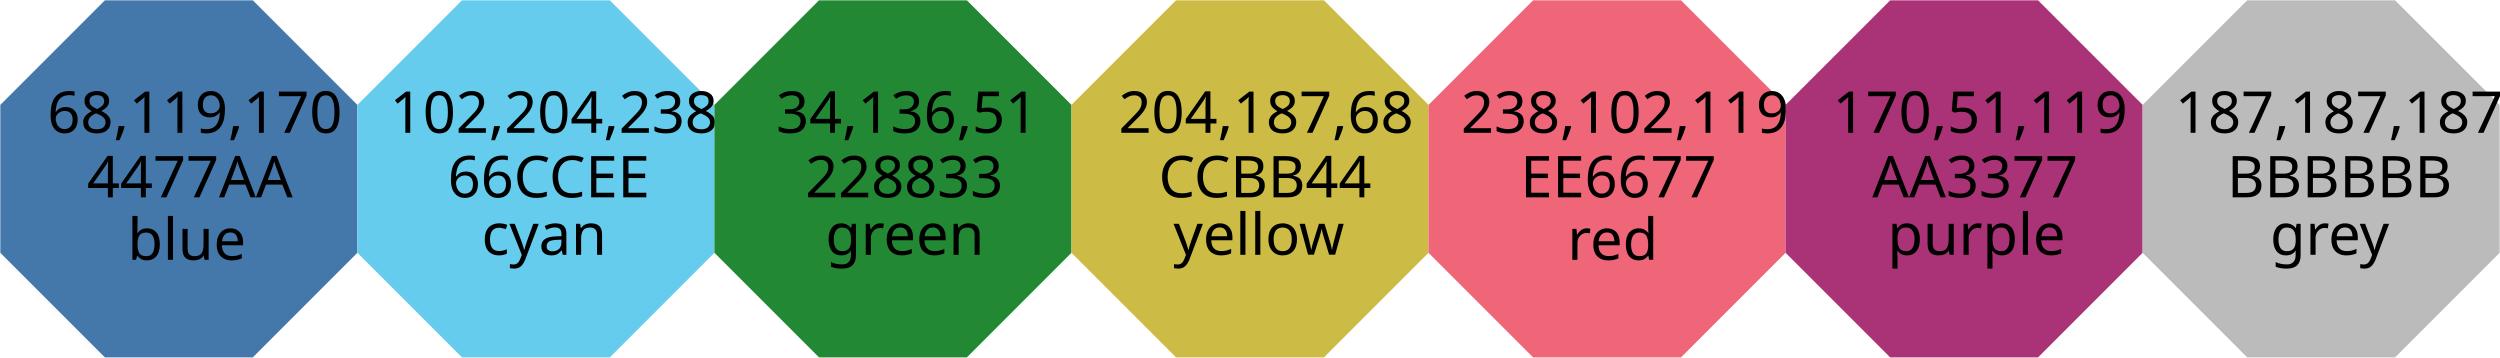
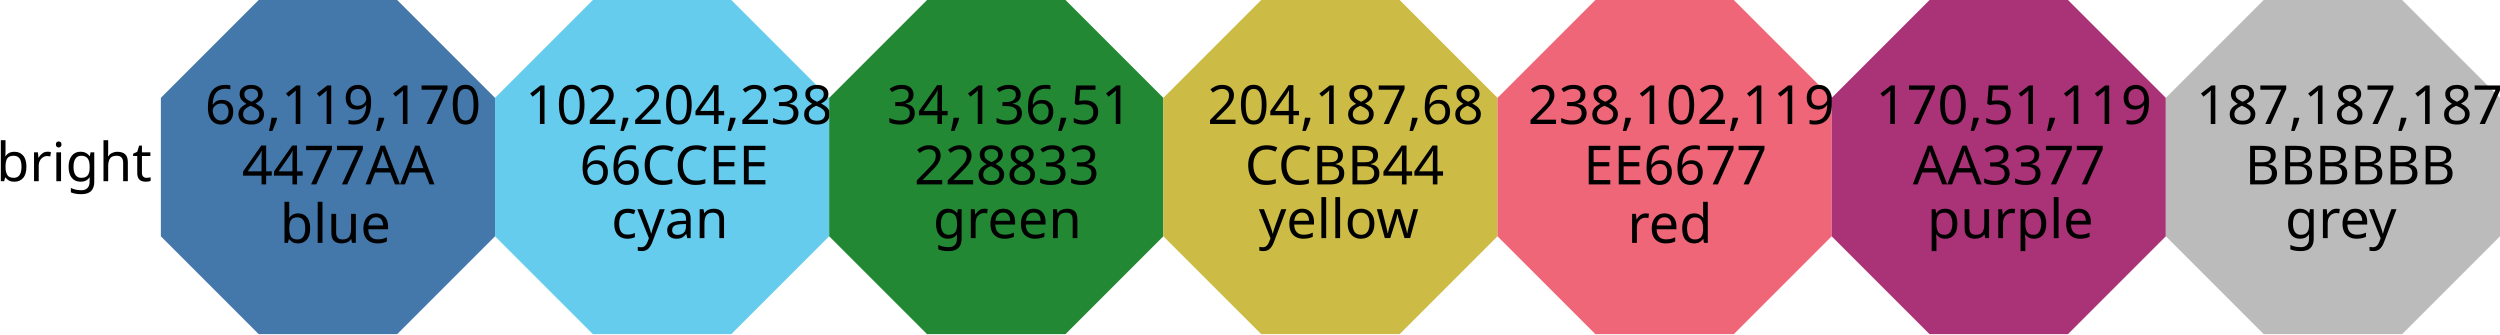
- <svg xmlns="http://www.w3.org/2000/svg" version="1.1" id="svg1" width="498.444" height="71.315" viewBox="0 0 498.444 71.315">
+ <svg xmlns="http://www.w3.org/2000/svg" version="1.1" id="svg1" width="532.584" height="71.187" viewBox="0 0 532.584 71.187">
  <defs id="defs1">
    <clipPath clipPathUnits="userSpaceOnUse" id="clipPath26864">
      <path d="M 0,0 H 3920 V 579.09 H 0 Z" transform="translate(2.6072628e-4,-2.6072628e-5)" id="path26864" />
    </clipPath>
    <clipPath clipPathUnits="userSpaceOnUse" id="clipPath26865">
      <path d="M 0,0 H 3920 V 579.09 H 0 Z" transform="translate(2.6072628e-4,-2.6072628e-5)" id="path26865" />
    </clipPath>
    <clipPath clipPathUnits="userSpaceOnUse" id="clipPath26873">
      <path d="M 0,0 H 3920 V 579.09 H 0 Z" transform="translate(2.6072628e-4,-2.6072628e-5)" id="path26873" />
    </clipPath>
    <clipPath clipPathUnits="userSpaceOnUse" id="clipPath26874">
      <path d="M 0,0 H 3920 V 579.09 H 0 Z" transform="translate(2.6072628e-4,-2.6072628e-5)" id="path26874" />
    </clipPath>
    <clipPath clipPathUnits="userSpaceOnUse" id="clipPath26882">
      <path d="M 0,0 H 3920 V 579.09 H 0 Z" transform="translate(2.6072628e-4,-2.6072628e-5)" id="path26882" />
    </clipPath>
    <clipPath clipPathUnits="userSpaceOnUse" id="clipPath26883">
      <path d="M 0,0 H 3920 V 579.09 H 0 Z" transform="translate(2.6072628e-4,-2.6072628e-5)" id="path26883" />
    </clipPath>
    <clipPath clipPathUnits="userSpaceOnUse" id="clipPath26891">
      <path d="M 0,0 H 3920 V 579.09 H 0 Z" transform="translate(2.6072628e-4,-2.6072628e-5)" id="path26891" />
    </clipPath>
    <clipPath clipPathUnits="userSpaceOnUse" id="clipPath26892">
      <path d="M 0,0 H 3920 V 579.09 H 0 Z" transform="translate(2.6072628e-4,-2.6072628e-5)" id="path26892" />
    </clipPath>
    <clipPath clipPathUnits="userSpaceOnUse" id="clipPath26900">
      <path d="M 0,0 H 3920 V 579.09 H 0 Z" transform="translate(2.6072628e-4,-2.6072628e-5)" id="path26900" />
    </clipPath>
    <clipPath clipPathUnits="userSpaceOnUse" id="clipPath26901">
      <path d="M 0,0 H 3920 V 579.09 H 0 Z" transform="translate(2.6072628e-4,-2.6072628e-5)" id="path26901" />
    </clipPath>
    <clipPath clipPathUnits="userSpaceOnUse" id="clipPath26909">
      <path d="M 0,0 H 3920 V 579.09 H 0 Z" transform="translate(2.6072628e-4,-2.6072628e-5)" id="path26909" />
    </clipPath>
    <clipPath clipPathUnits="userSpaceOnUse" id="clipPath26910">
      <path d="M 0,0 H 3920 V 579.09 H 0 Z" transform="translate(2.6072628e-4,-2.6072628e-5)" id="path26910" />
    </clipPath>
    <clipPath clipPathUnits="userSpaceOnUse" id="clipPath26918">
      <path d="M 0,0 H 3920 V 579.09 H 0 Z" transform="translate(2.6072628e-4,-2.6072628e-5)" id="path26918" />
    </clipPath>
    <clipPath clipPathUnits="userSpaceOnUse" id="clipPath26919">
      <path d="M 0,0 H 3920 V 579.09 H 0 Z" transform="translate(2.6072628e-4,-2.6072628e-5)" id="path26919" />
    </clipPath>
  </defs>
-   <g id="g14">
+   <g id="g14" transform="translate(34.20526,-0.06392025)">
    <path d="M 567.949,404.871 404.871,567.949 H 174.219 L 11.141,404.871 V 174.219 L 174.219,11.141 H 404.871 L 567.949,174.219" style="fill:#4477aa;fill-opacity:1;fill-rule:nonzero;stroke:none" transform="matrix(0.127848,0,0,-0.127848,-1.3614,72.67506)" clip-path="none" id="path26927" />
    <text xml:space="preserve" transform="matrix(1.27848,0,0,1.27848,9.4483,26.47693)" clip-path="none" id="text26928">
      <tspan style="font-variant:normal;font-weight:normal;font-size:9px;font-family:Carlito;writing-mode:lr-tb;fill:#000000;fill-opacity:1;fill-rule:nonzero;stroke:none" x="0" y="0" id="tspan26928">68,119,170</tspan>
    </text>
    <text xml:space="preserve" transform="matrix(1.27848,0,0,1.27848,17.3379,39.34023)" clip-path="none" id="text26929">
      <tspan style="font-variant:normal;font-weight:normal;font-size:9px;font-family:Carlito;writing-mode:lr-tb;fill:#000000;fill-opacity:1;fill-rule:nonzero;stroke:none" x="0" y="0" id="tspan26929">4477AA</tspan>
    </text>
-     <text xml:space="preserve" transform="matrix(1.27848,0,0,1.27848,25.4188,51.79736)" clip-path="none" id="text26930">
+     <text xml:space="preserve" clip-path="none" id="text26930" transform="matrix(1.27848,0,0,1.27848,25.4188,51.79736)">
      <tspan style="font-variant:normal;font-weight:normal;font-size:9px;font-family:Carlito;writing-mode:lr-tb;fill:#000000;fill-opacity:1;fill-rule:nonzero;stroke:none" x="0" dx="0 0.005 0 0.005" y="0" id="tspan26930">blue</tspan>
    </text>
  </g>
-   <g id="g15">
+   <g id="g15" transform="translate(34.20526,-0.06392025)">
    <path d="M 1124.77,404.871 961.68,567.949 H 731.039 L 567.949,404.871 V 174.219 L 731.039,11.141 H 961.68 l 163.09,163.078" style="fill:#66ccee;fill-opacity:1;fill-rule:nonzero;stroke:none" transform="matrix(0.127848,0,0,-0.127848,-1.3614,72.67506)" clip-path="none" id="path26931" />
    <text xml:space="preserve" transform="matrix(1.27848,0,0,1.27848,77.7191,26.47693)" clip-path="none" id="text26932">
      <tspan style="font-variant:normal;font-weight:normal;font-size:9px;font-family:Carlito;writing-mode:lr-tb;fill:#000000;fill-opacity:1;fill-rule:nonzero;stroke:none" x="0" y="0" id="tspan26932">102,204,238</tspan>
    </text>
    <text xml:space="preserve" transform="matrix(1.27848,0,0,1.27848,89.2648,39.34023)" clip-path="none" id="text26933">
      <tspan style="font-variant:normal;font-weight:normal;font-size:9px;font-family:Carlito;writing-mode:lr-tb;fill:#000000;fill-opacity:1;fill-rule:nonzero;stroke:none" x="0" y="0" id="tspan26933">66CCEE</tspan>
    </text>
    <text xml:space="preserve" transform="matrix(1.27848,0,0,1.27848,96.0179,50.80001)" clip-path="none" id="text26934">
      <tspan style="font-variant:normal;font-weight:normal;font-size:9px;font-family:Carlito;writing-mode:lr-tb;fill:#000000;fill-opacity:1;fill-rule:nonzero;stroke:none" x="0" dx="0 0.006 0.005" y="0" id="tspan26934">cyan</tspan>
    </text>
  </g>
-   <g id="g16">
+   <g id="g16" transform="translate(34.20526,-0.06392025)">
    <path d="M 1681.59,404.871 1518.5,567.949 H 1287.86 L 1124.77,404.871 V 174.219 L 1287.86,11.141 h 230.64 l 163.09,163.078" style="fill:#228833;fill-opacity:1;fill-rule:nonzero;stroke:none" transform="matrix(0.127848,0,0,-0.127848,-1.3614,72.67506)" clip-path="none" id="path26935" />
    <text xml:space="preserve" transform="matrix(1.27848,0,0,1.27848,154.7398,26.47693)" clip-path="none" id="text26936">
      <tspan style="font-variant:normal;font-weight:normal;font-size:9px;font-family:Carlito;writing-mode:lr-tb;fill:#000000;fill-opacity:1;fill-rule:nonzero;stroke:none" x="0" y="0" id="tspan26936">34,136,51</tspan>
    </text>
    <text xml:space="preserve" transform="matrix(1.27848,0,0,1.27848,160.5338,39.34023)" clip-path="none" id="text26937">
      <tspan style="font-variant:normal;font-weight:normal;font-size:9px;font-family:Carlito;writing-mode:lr-tb;fill:#000000;fill-opacity:1;fill-rule:nonzero;stroke:none" x="0" y="0" id="tspan26937">228833</tspan>
    </text>
    <text xml:space="preserve" transform="matrix(1.27848,0,0,1.27848,164.5585,50.80001)" clip-path="none" id="text26938">
      <tspan style="font-variant:normal;font-weight:normal;font-size:9px;font-family:Carlito;writing-mode:lr-tb;fill:#000000;fill-opacity:1;fill-rule:nonzero;stroke:none" x="0" dx="0 0 0 0.006 0.007" y="0" id="tspan26938">green</tspan>
    </text>
  </g>
-   <g id="g17">
+   <g id="g17" transform="translate(34.20526,-0.06392025)">
    <path d="M 2238.41,404.871 2075.32,567.949 H 1844.68 L 1681.59,404.871 V 174.219 L 1844.68,11.141 h 230.64 l 163.09,163.078" style="fill:#ccbb44;fill-opacity:1;fill-rule:nonzero;stroke:none" transform="matrix(0.127848,0,0,-0.127848,-1.3614,72.67506)" clip-path="none" id="path26939" />
    <text xml:space="preserve" transform="matrix(1.27848,0,0,1.27848,223.0119,26.47693)" clip-path="none" id="text26940">
      <tspan style="font-variant:normal;font-weight:normal;font-size:9px;font-family:Carlito;writing-mode:lr-tb;fill:#000000;fill-opacity:1;fill-rule:nonzero;stroke:none" x="0" y="0" id="tspan26940">204,187,68</tspan>
    </text>
    <text xml:space="preserve" transform="matrix(1.27848,0,0,1.27848,231.0024,39.34023)" clip-path="none" id="text26941">
      <tspan style="font-variant:normal;font-weight:normal;font-size:9px;font-family:Carlito;writing-mode:lr-tb;fill:#000000;fill-opacity:1;fill-rule:nonzero;stroke:none" x="0" dx="0 0 0 -0.006" y="0" id="tspan26941">CCBB44</tspan>
    </text>
    <text xml:space="preserve" transform="matrix(1.27848,0,0,1.27848,233.9582,50.80001)" clip-path="none" id="text26942">
      <tspan style="font-variant:normal;font-weight:normal;font-size:9px;font-family:Carlito;writing-mode:lr-tb;fill:#000000;fill-opacity:1;fill-rule:nonzero;stroke:none" x="0" dx="0 0 0.006" y="0" id="tspan26942">yellow</tspan>
    </text>
  </g>
-   <g id="g18">
+   <g id="g18" transform="translate(34.20526,-0.06392025)">
    <path d="M 2795.23,404.871 2632.14,567.949 H 2401.5 L 2238.41,404.871 V 174.219 L 2401.5,11.141 h 230.64 l 163.09,163.078" style="fill:#ee6677;fill-opacity:1;fill-rule:nonzero;stroke:none" transform="matrix(0.127848,0,0,-0.127848,-1.3614,72.67506)" clip-path="none" id="path26943" />
    <text xml:space="preserve" transform="matrix(1.27848,0,0,1.27848,291.284,26.47693)" clip-path="none" id="text26944">
      <tspan style="font-variant:normal;font-weight:normal;font-size:9px;font-family:Carlito;writing-mode:lr-tb;fill:#000000;fill-opacity:1;fill-rule:nonzero;stroke:none" x="0" y="0" id="tspan26944">238,102,119</tspan>
    </text>
    <text xml:space="preserve" transform="matrix(1.27848,0,0,1.27848,303.1291,39.34023)" clip-path="none" id="text26945">
      <tspan style="font-variant:normal;font-weight:normal;font-size:9px;font-family:Carlito;writing-mode:lr-tb;fill:#000000;fill-opacity:1;fill-rule:nonzero;stroke:none" x="0" y="0" id="tspan26945">EE6677</tspan>
    </text>
    <text xml:space="preserve" transform="matrix(1.27848,0,0,1.27848,312.508,51.79736)" clip-path="none" id="text26946">
      <tspan style="font-variant:normal;font-weight:normal;font-size:9px;font-family:Carlito;writing-mode:lr-tb;fill:#000000;fill-opacity:1;fill-rule:nonzero;stroke:none" x="0" dx="0 0 0.006" y="0" id="tspan26946">red</tspan>
    </text>
  </g>
-   <g id="g19">
+   <g id="g19" transform="translate(34.20526,-0.06392025)">
    <path d="M 3352.05,404.871 3188.96,567.949 H 2958.32 L 2795.23,404.871 V 174.219 L 2958.32,11.141 h 230.64 l 163.09,163.078" style="fill:#aa3377;fill-opacity:1;fill-rule:nonzero;stroke:none" transform="matrix(0.127848,0,0,-0.127848,-1.3614,72.67506)" clip-path="none" id="path26947" />
    <text xml:space="preserve" transform="matrix(1.27848,0,0,1.27848,365.3885,26.47693)" clip-path="none" id="text26948">
      <tspan style="font-variant:normal;font-weight:normal;font-size:9px;font-family:Carlito;writing-mode:lr-tb;fill:#000000;fill-opacity:1;fill-rule:nonzero;stroke:none" x="0" y="0" id="tspan26948">170,51,119</tspan>
    </text>
    <text xml:space="preserve" transform="matrix(1.27848,0,0,1.27848,373.2793,39.34023)" clip-path="none" id="text26949">
      <tspan style="font-variant:normal;font-weight:normal;font-size:9px;font-family:Carlito;writing-mode:lr-tb;fill:#000000;fill-opacity:1;fill-rule:nonzero;stroke:none" x="0" y="0" id="tspan26949">AA3377</tspan>
    </text>
    <text xml:space="preserve" transform="matrix(1.27848,0,0,1.27848,376.3246,50.80001)" clip-path="none" id="text26950">
      <tspan style="font-variant:normal;font-weight:normal;font-size:9px;font-family:Carlito;writing-mode:lr-tb;fill:#000000;fill-opacity:1;fill-rule:nonzero;stroke:none" x="0" dx="0 0.005 0.007 0 0.007" y="0" id="tspan26950">purple</tspan>
    </text>
  </g>
-   <g id="g20">
+   <g id="g20" transform="translate(34.20526,-0.06392025)">
    <path d="M 3908.86,404.871 3745.78,567.949 H 3515.13 L 3352.05,404.871 V 174.219 L 3515.13,11.141 h 230.65 l 163.08,163.078" style="fill:#bbbbbb;fill-opacity:1;fill-rule:nonzero;stroke:none" transform="matrix(0.127848,0,0,-0.127848,-1.3614,72.67506)" clip-path="none" id="path26951" />
    <text xml:space="preserve" transform="matrix(1.27848,0,0,1.27848,433.6594,26.47693)" clip-path="none" id="text26952">
      <tspan style="font-variant:normal;font-weight:normal;font-size:9px;font-family:Carlito;writing-mode:lr-tb;fill:#000000;fill-opacity:1;fill-rule:nonzero;stroke:none" x="0" y="0" id="tspan26952">187,187,187</tspan>
    </text>
    <text xml:space="preserve" transform="matrix(1.27848,0,0,1.27848,444.0278,39.34023)" clip-path="none" id="text26953">
      <tspan style="font-variant:normal;font-weight:normal;font-size:9px;font-family:Carlito;writing-mode:lr-tb;fill:#000000;fill-opacity:1;fill-rule:nonzero;stroke:none" x="0" dx="0 0 -0.005 0 -0.006" y="0" id="tspan26953">BBBBBB</tspan>
    </text>
    <text xml:space="preserve" transform="matrix(1.27848,0,0,1.27848,452.5975,50.80001)" clip-path="none" id="text26954">
      <tspan style="font-variant:normal;font-weight:normal;font-size:9px;font-family:Carlito;writing-mode:lr-tb;fill:#000000;fill-opacity:1;fill-rule:nonzero;stroke:none" x="0" dx="0 0 0 0.006" y="0" id="tspan26954">grey</tspan>
    </text>
  </g>
+   <text xml:space="preserve" clip-path="none" id="text1" x="-0.809" y="38.599" style="font-size:15.342px;stroke-width:1.278">
+     <tspan style="font-variant:normal;font-weight:normal;font-size:11.506px;font-family:Carlito;writing-mode:lr-tb;fill:#000000;fill-opacity:1;fill-rule:nonzero;stroke:none;stroke-width:1.278" x="-0.809" y="38.599" id="tspan1">bright</tspan>
+   </text>
</svg>
